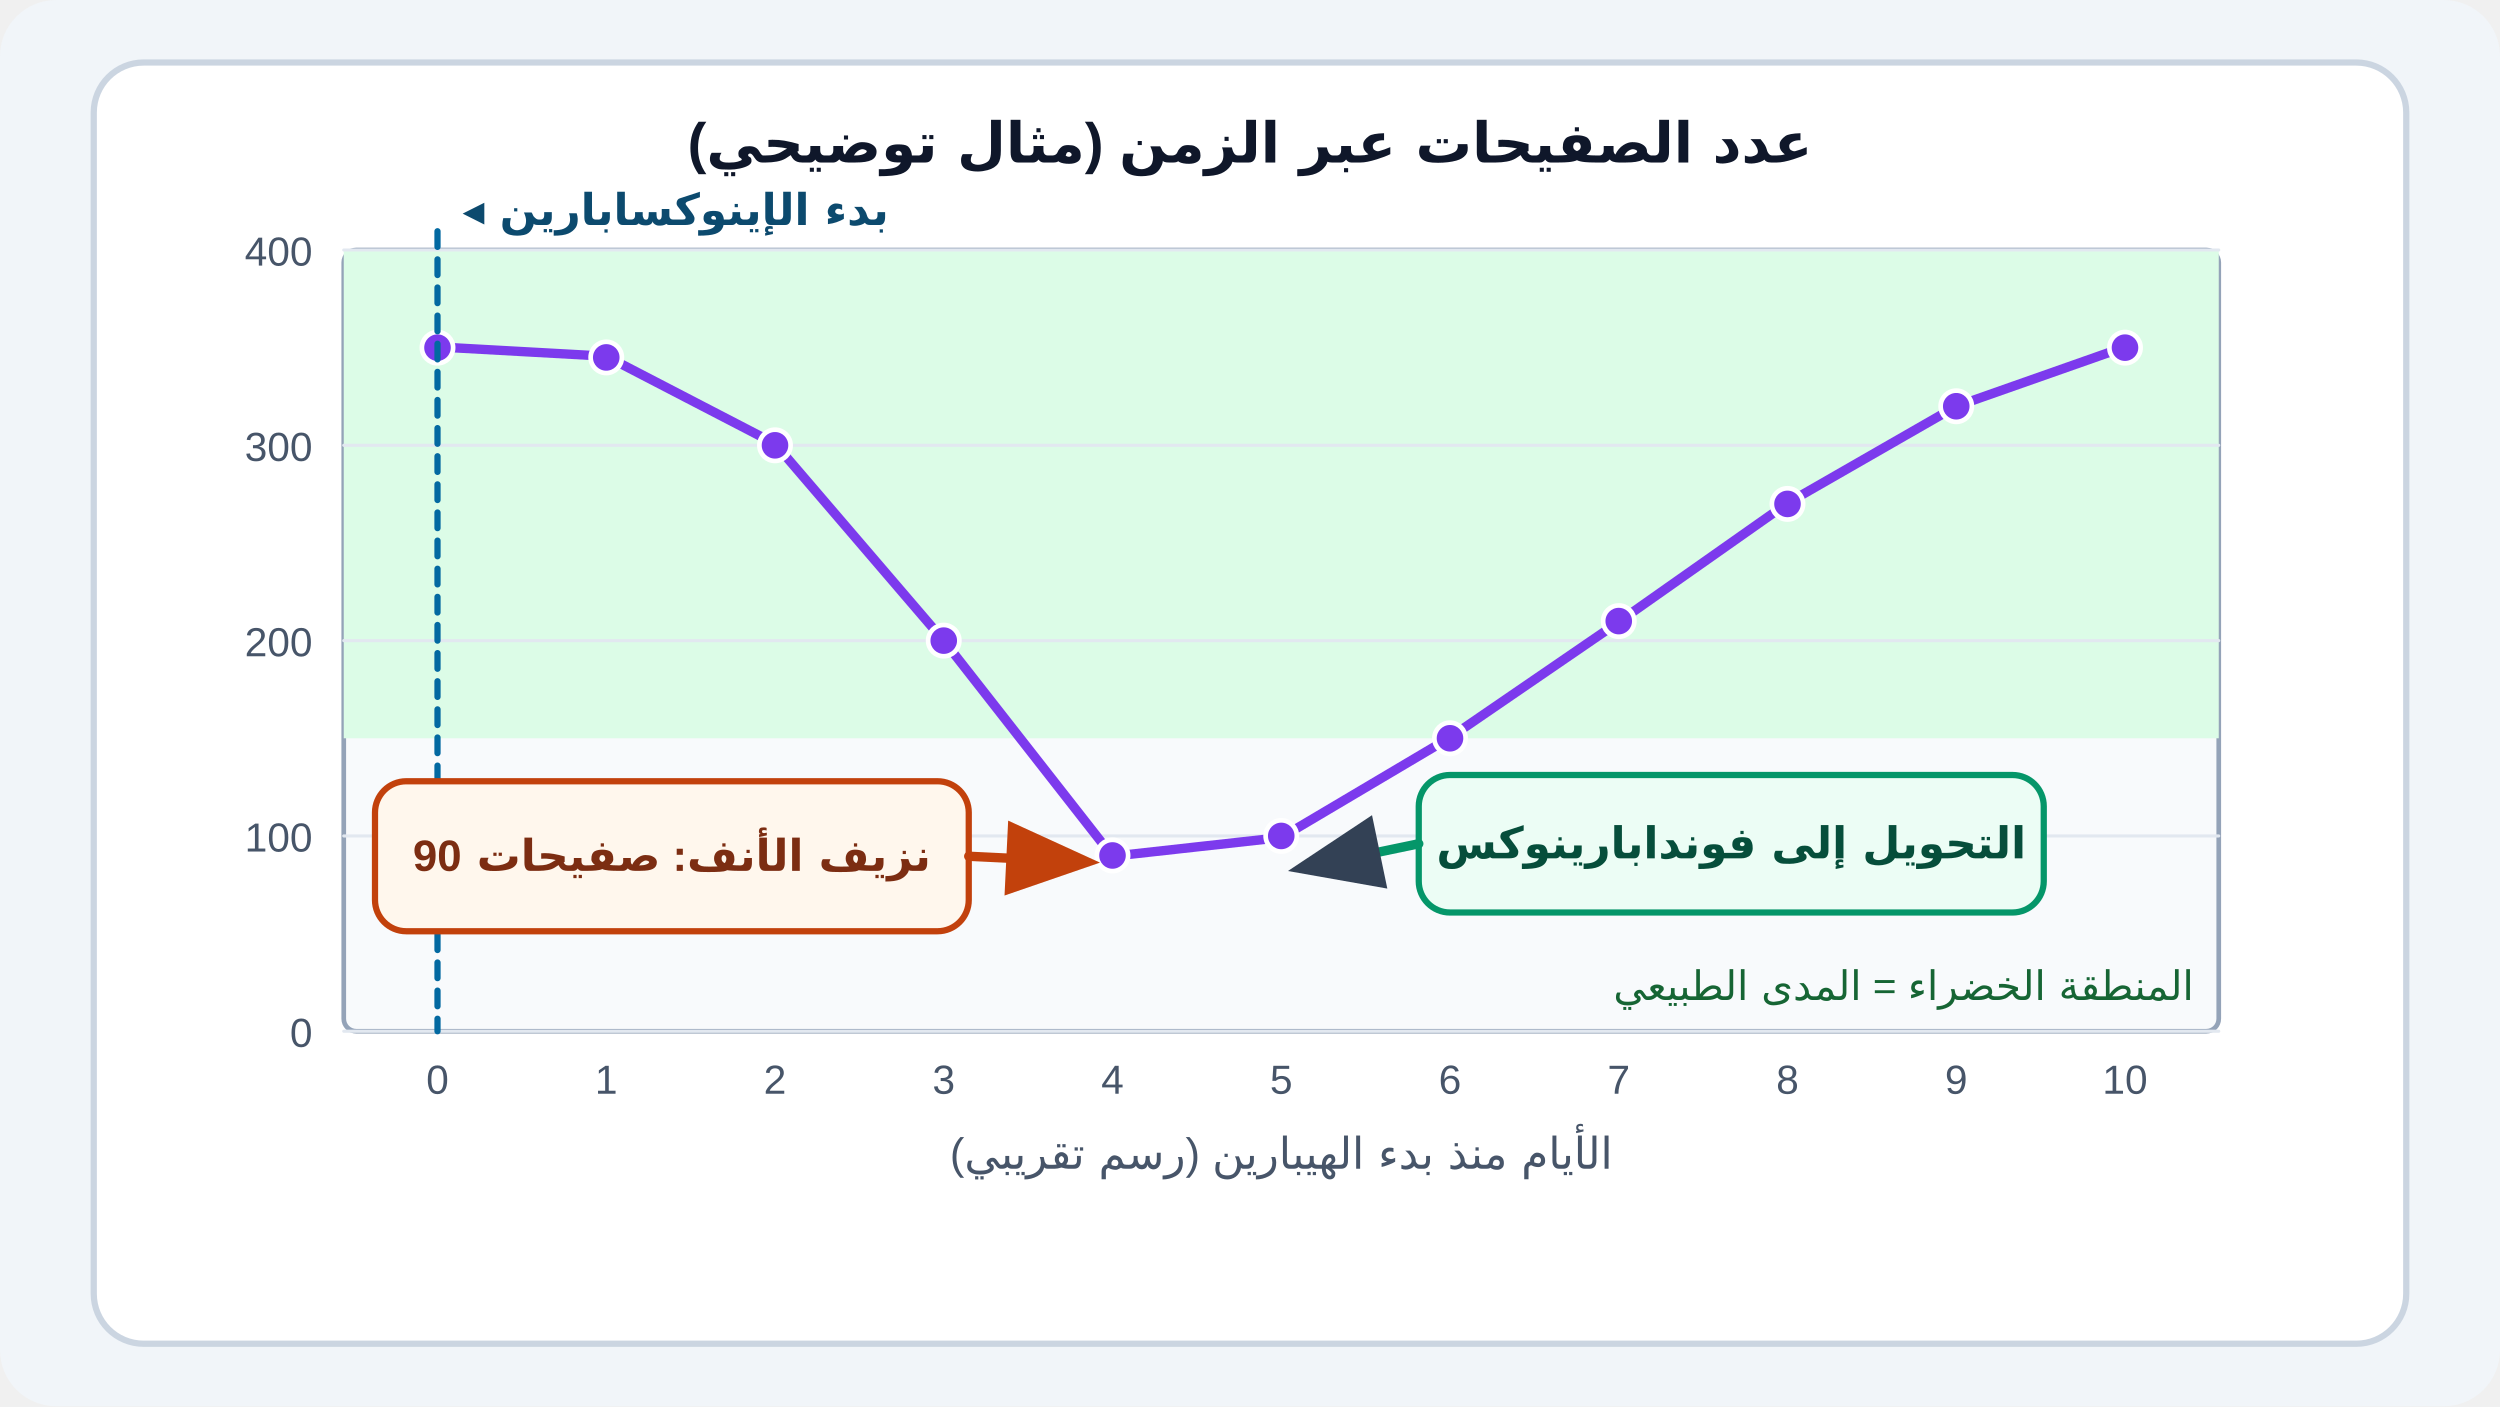
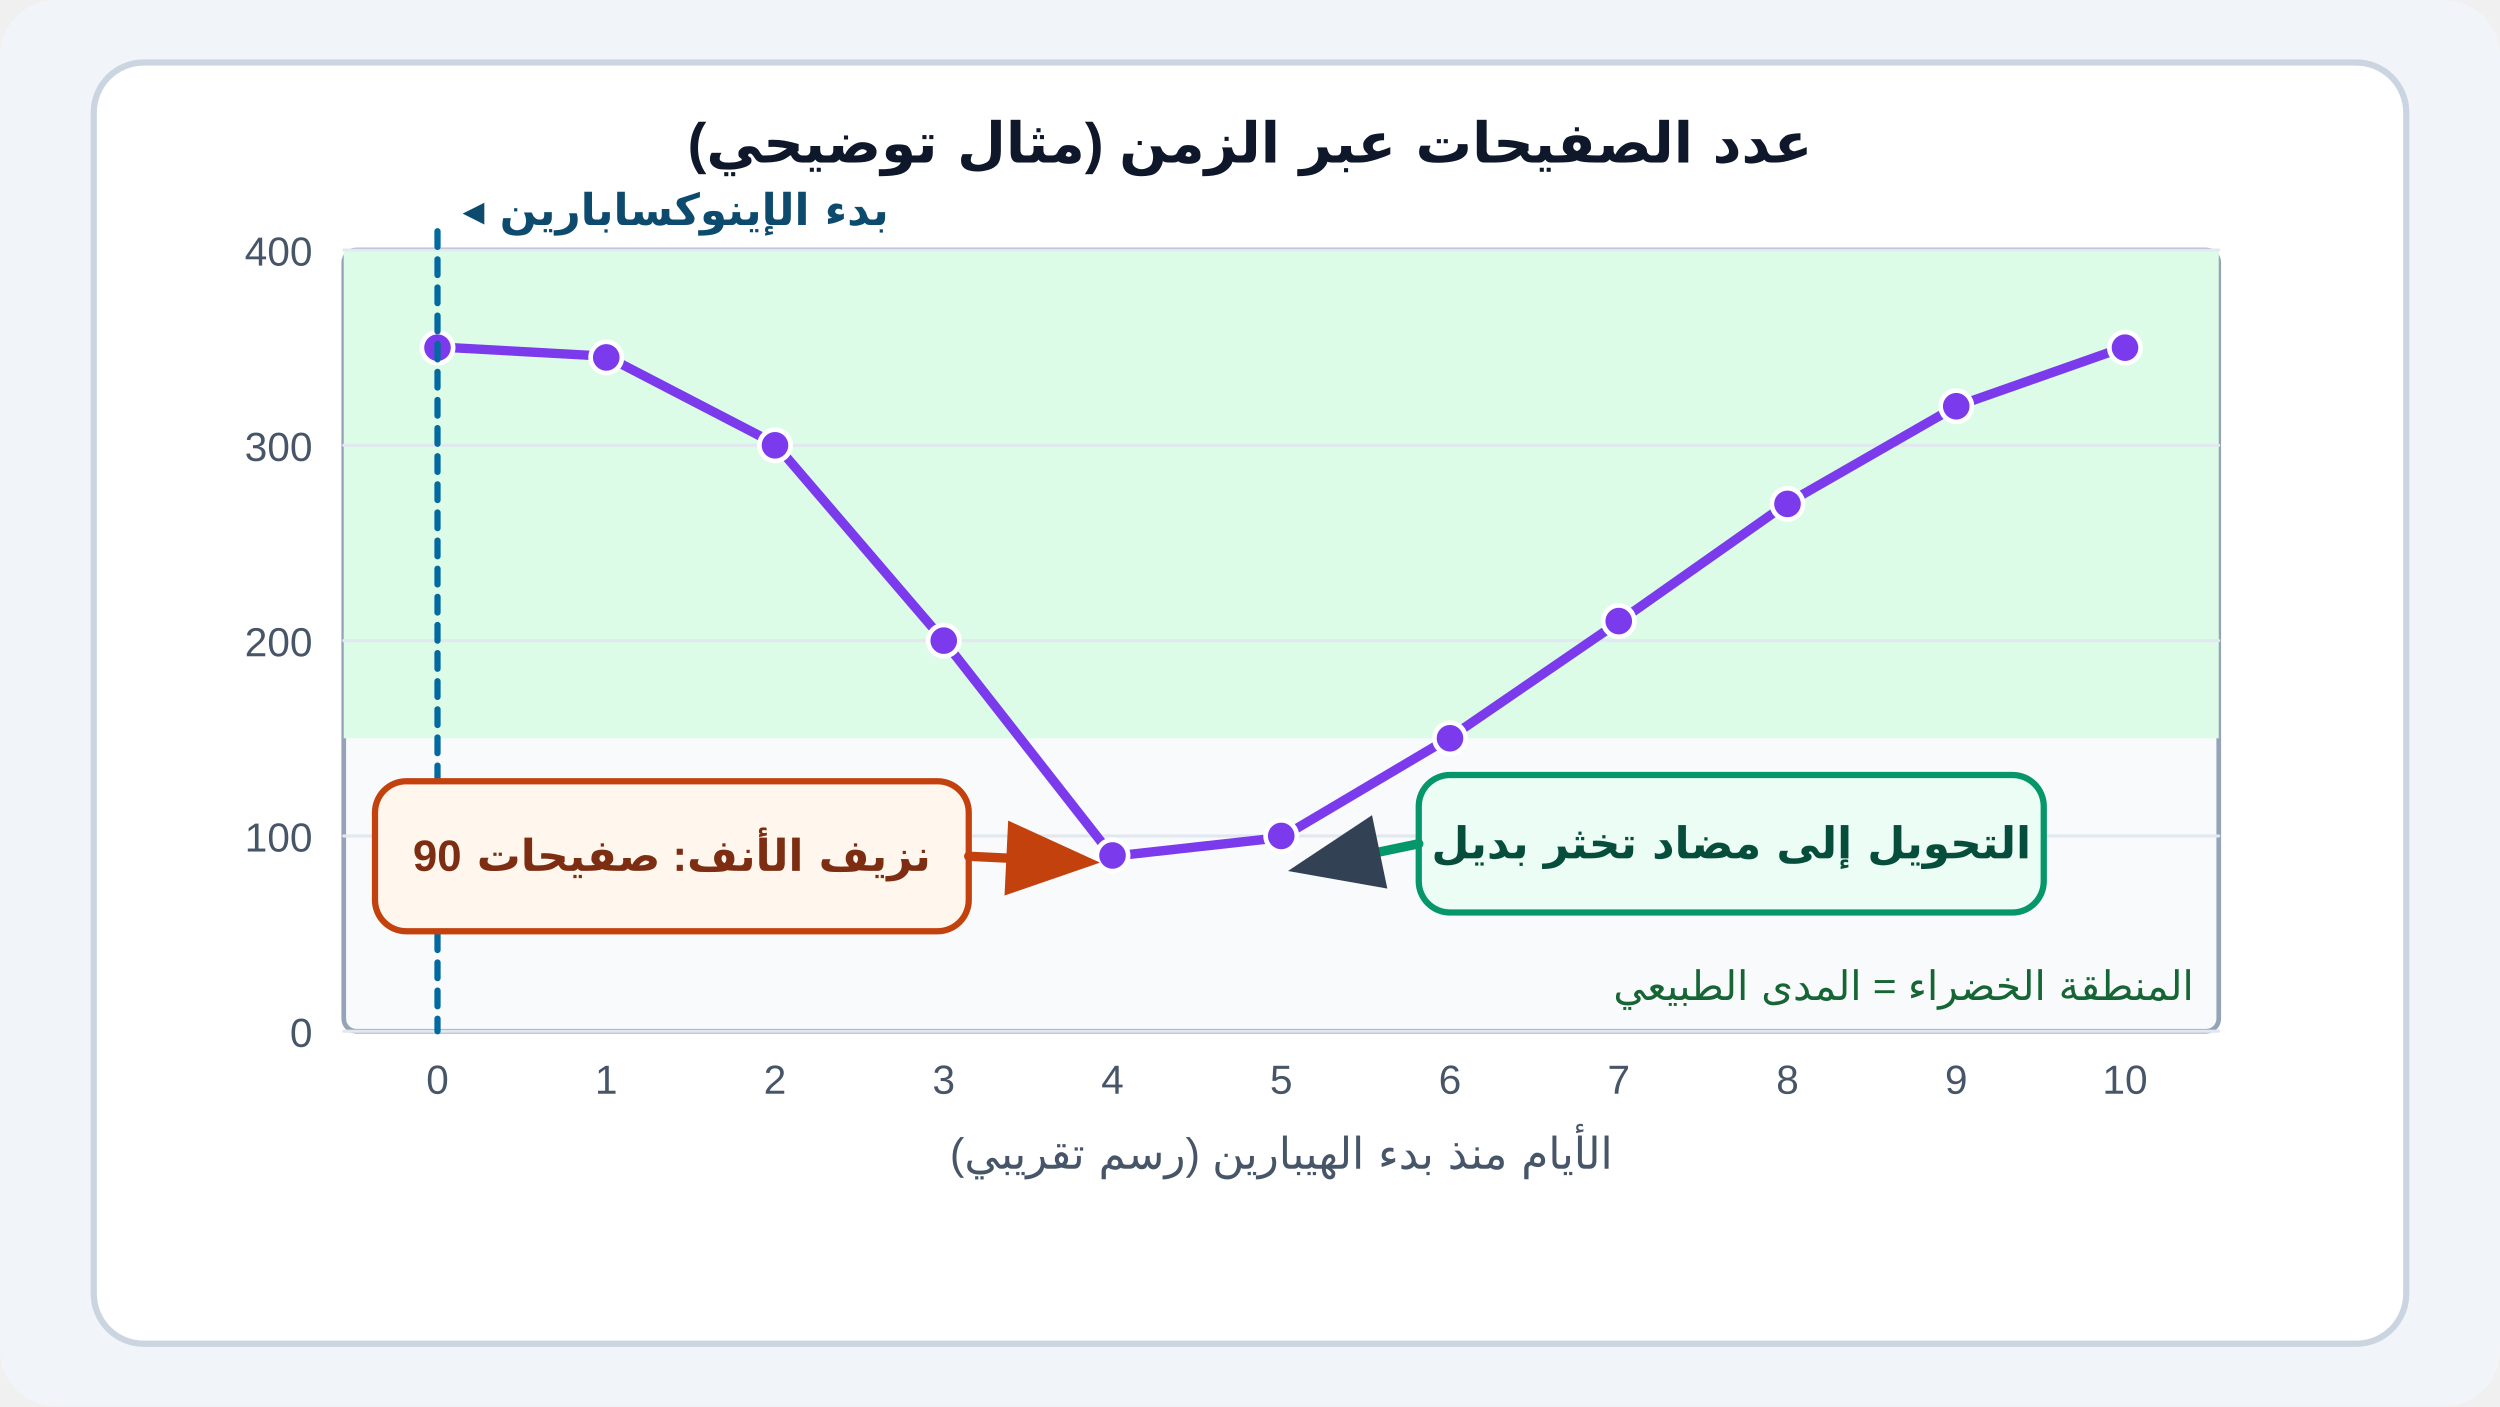
<svg xmlns="http://www.w3.org/2000/svg" viewBox="0 0 800 450" width="800" height="450" font-family="Tahoma, Arial, sans-serif">
  <defs>
    <marker id="ah" markerWidth="10" markerHeight="8" refX="8" refY="4" orient="auto">
      <path d="M0,0 L10,4 L0,8 z" fill="#c2410c" />
    </marker>
    <marker id="ak" markerWidth="10" markerHeight="8" refX="8" refY="4" orient="auto">
      <path d="M0,0 L10,4 L0,8 z" fill="#334155" />
    </marker>
  </defs>
  <rect width="800" height="450" rx="18" fill="#f1f5f9" />
  <rect x="30" y="20" width="740" height="410" rx="16" fill="#fff" stroke="#cbd5e1" stroke-width="2" />
  <rect x="110" y="80" width="600" height="250" rx="4" fill="#f8fafc" stroke="#94a3b8" stroke-width="1.5" />
  <rect x="110" y="80.0" width="600" height="156.25" rx="0" fill="#dcfce7" stroke="none" stroke-width="0" />
  <line x1="110" y1="330.0" x2="710" y2="330.0" stroke="#e2e8f0" stroke-width="1" stroke-linecap="round" />
  <text x="100" y="335.0" font-size="13" text-anchor="end" fill="#475569" font-weight="normal">0</text>
  <line x1="110" y1="267.5" x2="710" y2="267.5" stroke="#e2e8f0" stroke-width="1" stroke-linecap="round" />
  <text x="100" y="272.5" font-size="13" text-anchor="end" fill="#475569" font-weight="normal">100</text>
  <line x1="110" y1="205.0" x2="710" y2="205.0" stroke="#e2e8f0" stroke-width="1" stroke-linecap="round" />
  <text x="100" y="210.0" font-size="13" text-anchor="end" fill="#475569" font-weight="normal">200</text>
  <line x1="110" y1="142.5" x2="710" y2="142.5" stroke="#e2e8f0" stroke-width="1" stroke-linecap="round" />
  <text x="100" y="147.5" font-size="13" text-anchor="end" fill="#475569" font-weight="normal">300</text>
  <line x1="110" y1="80.0" x2="710" y2="80.0" stroke="#e2e8f0" stroke-width="1" stroke-linecap="round" />
  <text x="100" y="85.0" font-size="13" text-anchor="end" fill="#475569" font-weight="normal">400</text>
  <polyline points="140,111 194,114 248,142 302,205 356,274 410,268 464,236 518,199 572,161 626,130 680,111" fill="none" stroke="#7c3aed" stroke-width="3" stroke-linejoin="round" stroke-linecap="round" />
  <circle cx="140.0" cy="111.25" r="5" fill="#7c3aed" stroke="#fff" stroke-width="1.5" />
  <circle cx="194.0" cy="114.375" r="5" fill="#7c3aed" stroke="#fff" stroke-width="1.5" />
  <circle cx="248.0" cy="142.5" r="5" fill="#7c3aed" stroke="#fff" stroke-width="1.5" />
  <circle cx="302.0" cy="205.0" r="5" fill="#7c3aed" stroke="#fff" stroke-width="1.5" />
  <circle cx="356.0" cy="273.75" r="5" fill="#7c3aed" stroke="#fff" stroke-width="1.5" />
  <circle cx="410.0" cy="267.5" r="5" fill="#7c3aed" stroke="#fff" stroke-width="1.5" />
  <circle cx="464.0" cy="236.25" r="5" fill="#7c3aed" stroke="#fff" stroke-width="1.5" />
  <circle cx="518.0" cy="198.75" r="5" fill="#7c3aed" stroke="#fff" stroke-width="1.5" />
  <circle cx="572.0" cy="161.25" r="5" fill="#7c3aed" stroke="#fff" stroke-width="1.5" />
  <circle cx="626.0" cy="130.0" r="5" fill="#7c3aed" stroke="#fff" stroke-width="1.5" />
  <circle cx="680.0" cy="111.25" r="5" fill="#7c3aed" stroke="#fff" stroke-width="1.5" />
  <text x="140.0" y="350" font-size="13" text-anchor="middle" fill="#475569" font-weight="normal">0</text>
  <text x="194.0" y="350" font-size="13" text-anchor="middle" fill="#475569" font-weight="normal">1</text>
  <text x="248.0" y="350" font-size="13" text-anchor="middle" fill="#475569" font-weight="normal">2</text>
  <text x="302.0" y="350" font-size="13" text-anchor="middle" fill="#475569" font-weight="normal">3</text>
  <text x="356.0" y="350" font-size="13" text-anchor="middle" fill="#475569" font-weight="normal">4</text>
  <text x="410.0" y="350" font-size="13" text-anchor="middle" fill="#475569" font-weight="normal">5</text>
  <text x="464.0" y="350" font-size="13" text-anchor="middle" fill="#475569" font-weight="normal">6</text>
  <text x="518.0" y="350" font-size="13" text-anchor="middle" fill="#475569" font-weight="normal">7</text>
  <text x="572.0" y="350" font-size="13" text-anchor="middle" fill="#475569" font-weight="normal">8</text>
  <text x="626.0" y="350" font-size="13" text-anchor="middle" fill="#475569" font-weight="normal">9</text>
  <text x="680.0" y="350" font-size="13" text-anchor="middle" fill="#475569" font-weight="normal">10</text>
  <text x="410.0" y="374" font-size="14" text-anchor="middle" fill="#475569" font-weight="normal">الأيام منذ بدء الهيبارين (رسم تقريبي)</text>
  <text x="400" y="52" font-size="18" text-anchor="middle" fill="#0f172a" font-weight="bold">عدد الصفيحات عبر الزمن (مثال توضيحي)</text>
  <text x="702" y="320" font-size="13" text-anchor="end" fill="#166534" font-weight="normal">المنطقة الخضراء = المدى الطبيعي</text>
  <line x1="140.0" y1="74" x2="140.0" y2="330" stroke="#0369a1" stroke-width="2" stroke-linecap="round" stroke-dasharray="5 4" />
  <text x="148.0" y="72" font-size="14" text-anchor="start" fill="#0c4a6e" font-weight="bold">◂ بدء الإينوكسابارين</text>
  <rect x="120" y="250" width="190" height="48" rx="10" fill="#fff7ed" stroke="#c2410c" stroke-width="2" />
  <text x="215.0" y="278.667" font-size="14" text-anchor="middle" fill="#7c2d12" font-weight="bold">نزيف الأنف: صفيحات 90</text>
  <line x1="310" y1="274" x2="346.0" y2="275.75" stroke="#c2410c" stroke-width="3" stroke-linecap="round" marker-end="url(#ah)" />
  <rect x="454.0" y="248" width="200" height="44" rx="10" fill="#ecfdf5" stroke="#059669" stroke-width="2" />
-   <text x="554.0" y="274.667" font-size="14" text-anchor="middle" fill="#064e3b" font-weight="bold">التحويل إلى فوندابارينوكس</text>
+   <text x="554.0" y="274.667" font-size="14" text-anchor="middle" fill="#064e3b" font-weight="bold">التحويل إلى مضاد تخثر بديل</text>
  <line x1="454.0" y1="270" x2="418.0" y2="277.5" stroke="#059669" stroke-width="3" stroke-linecap="round" marker-end="url(#ak)" />
</svg>
